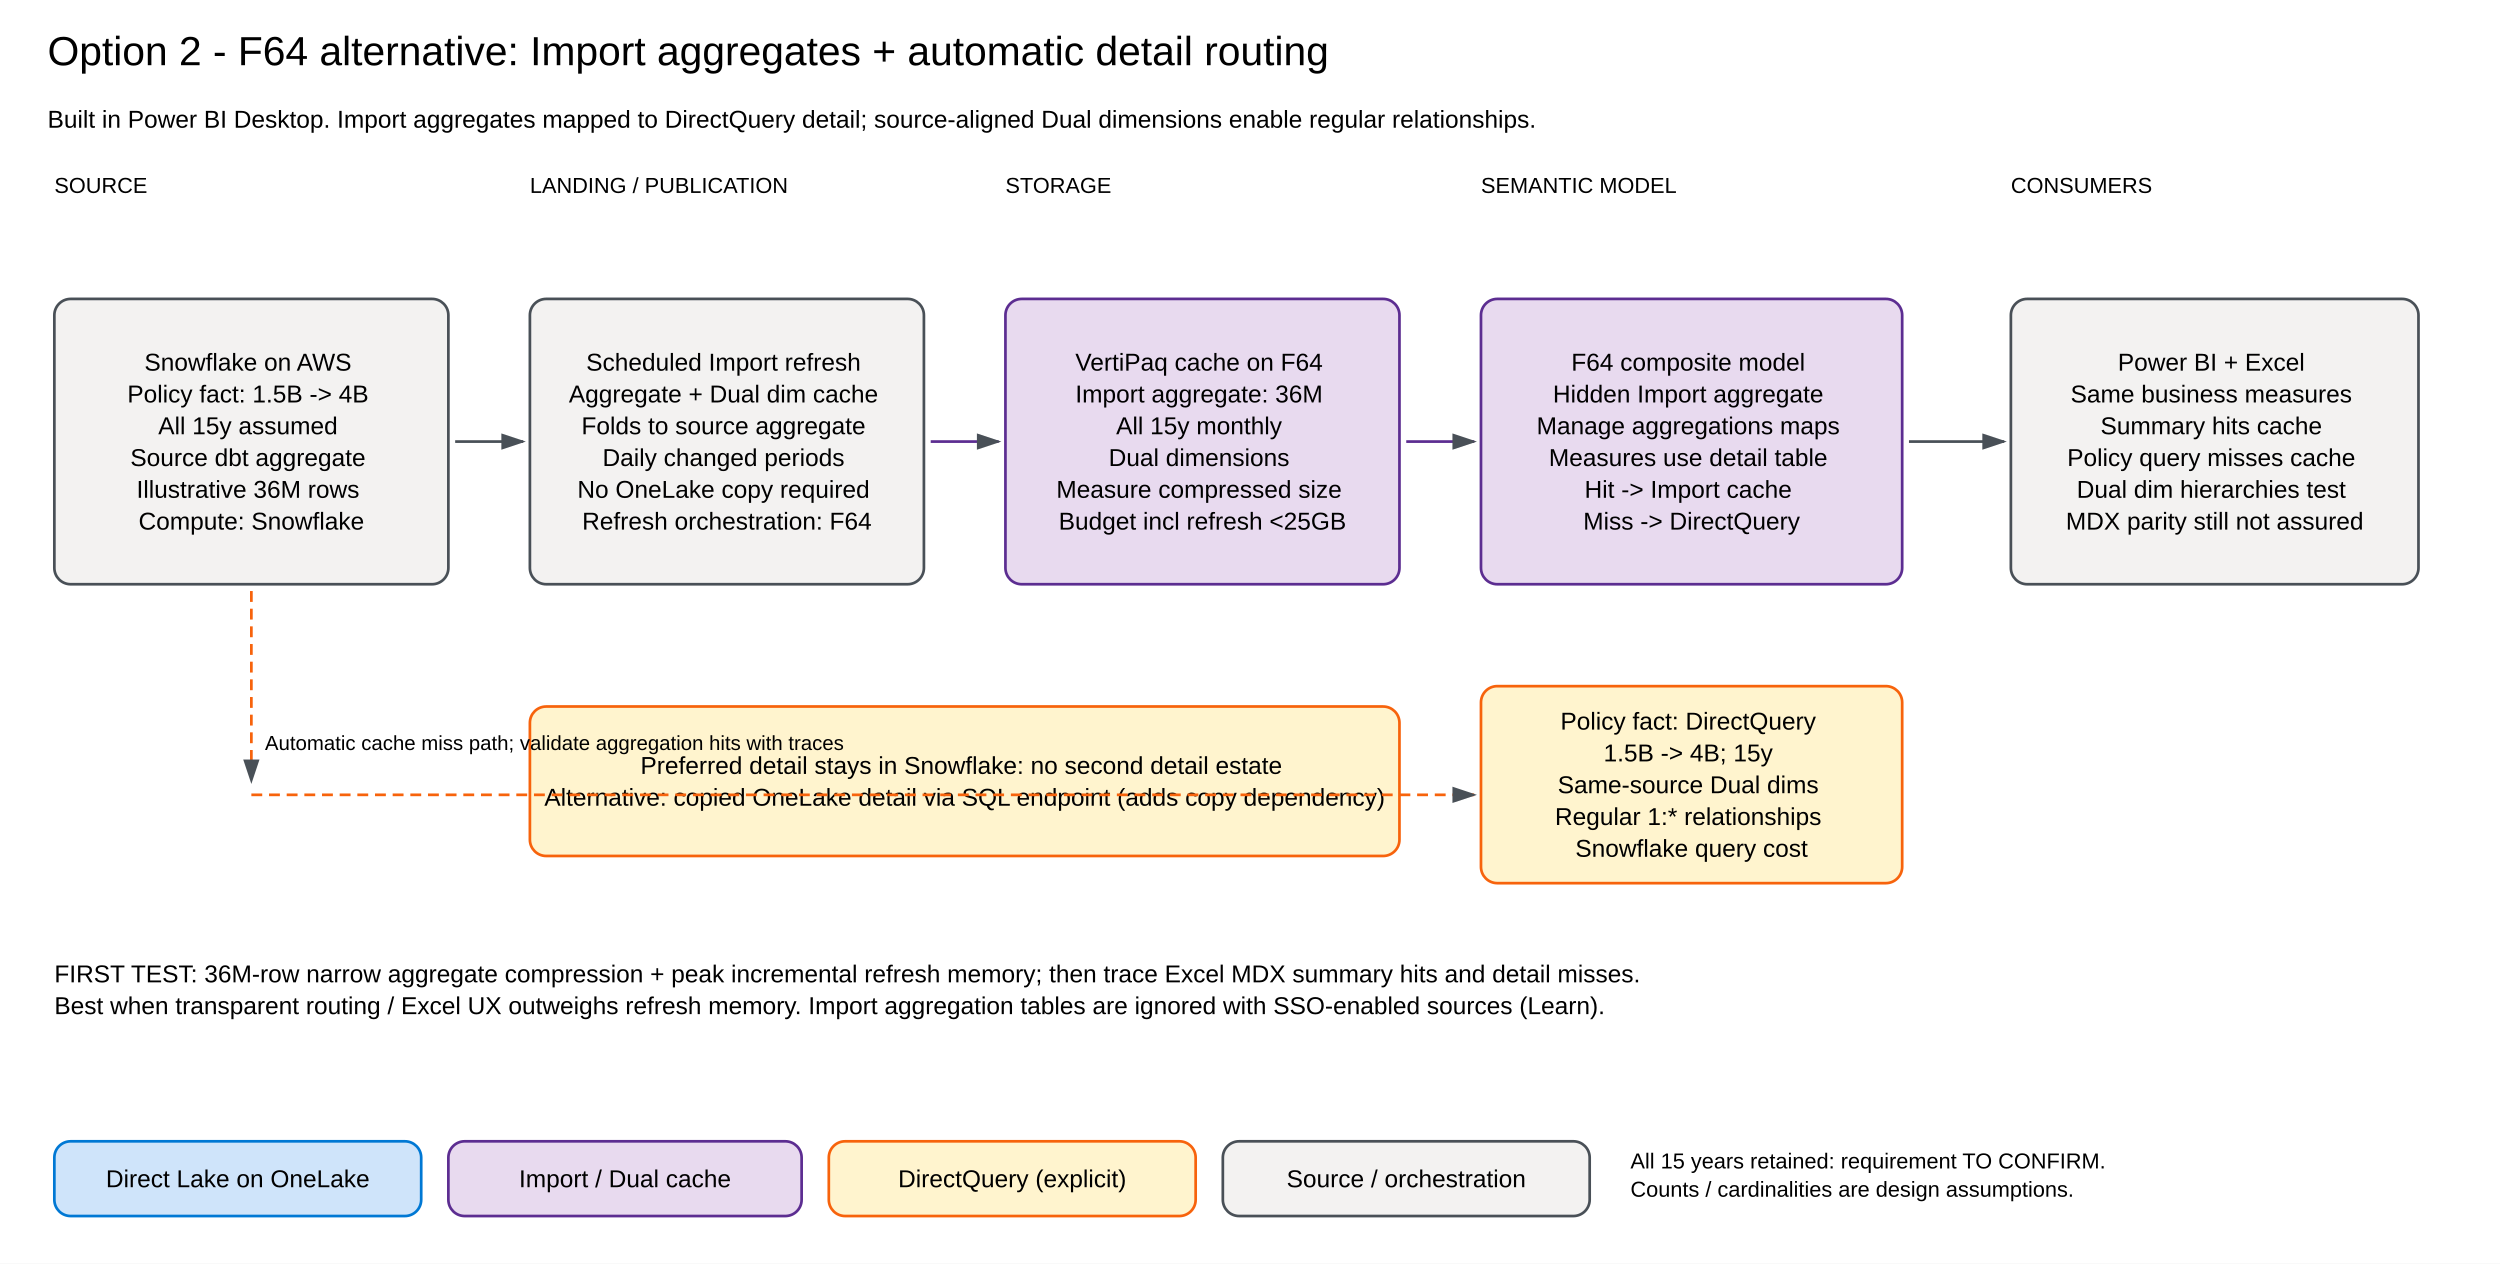
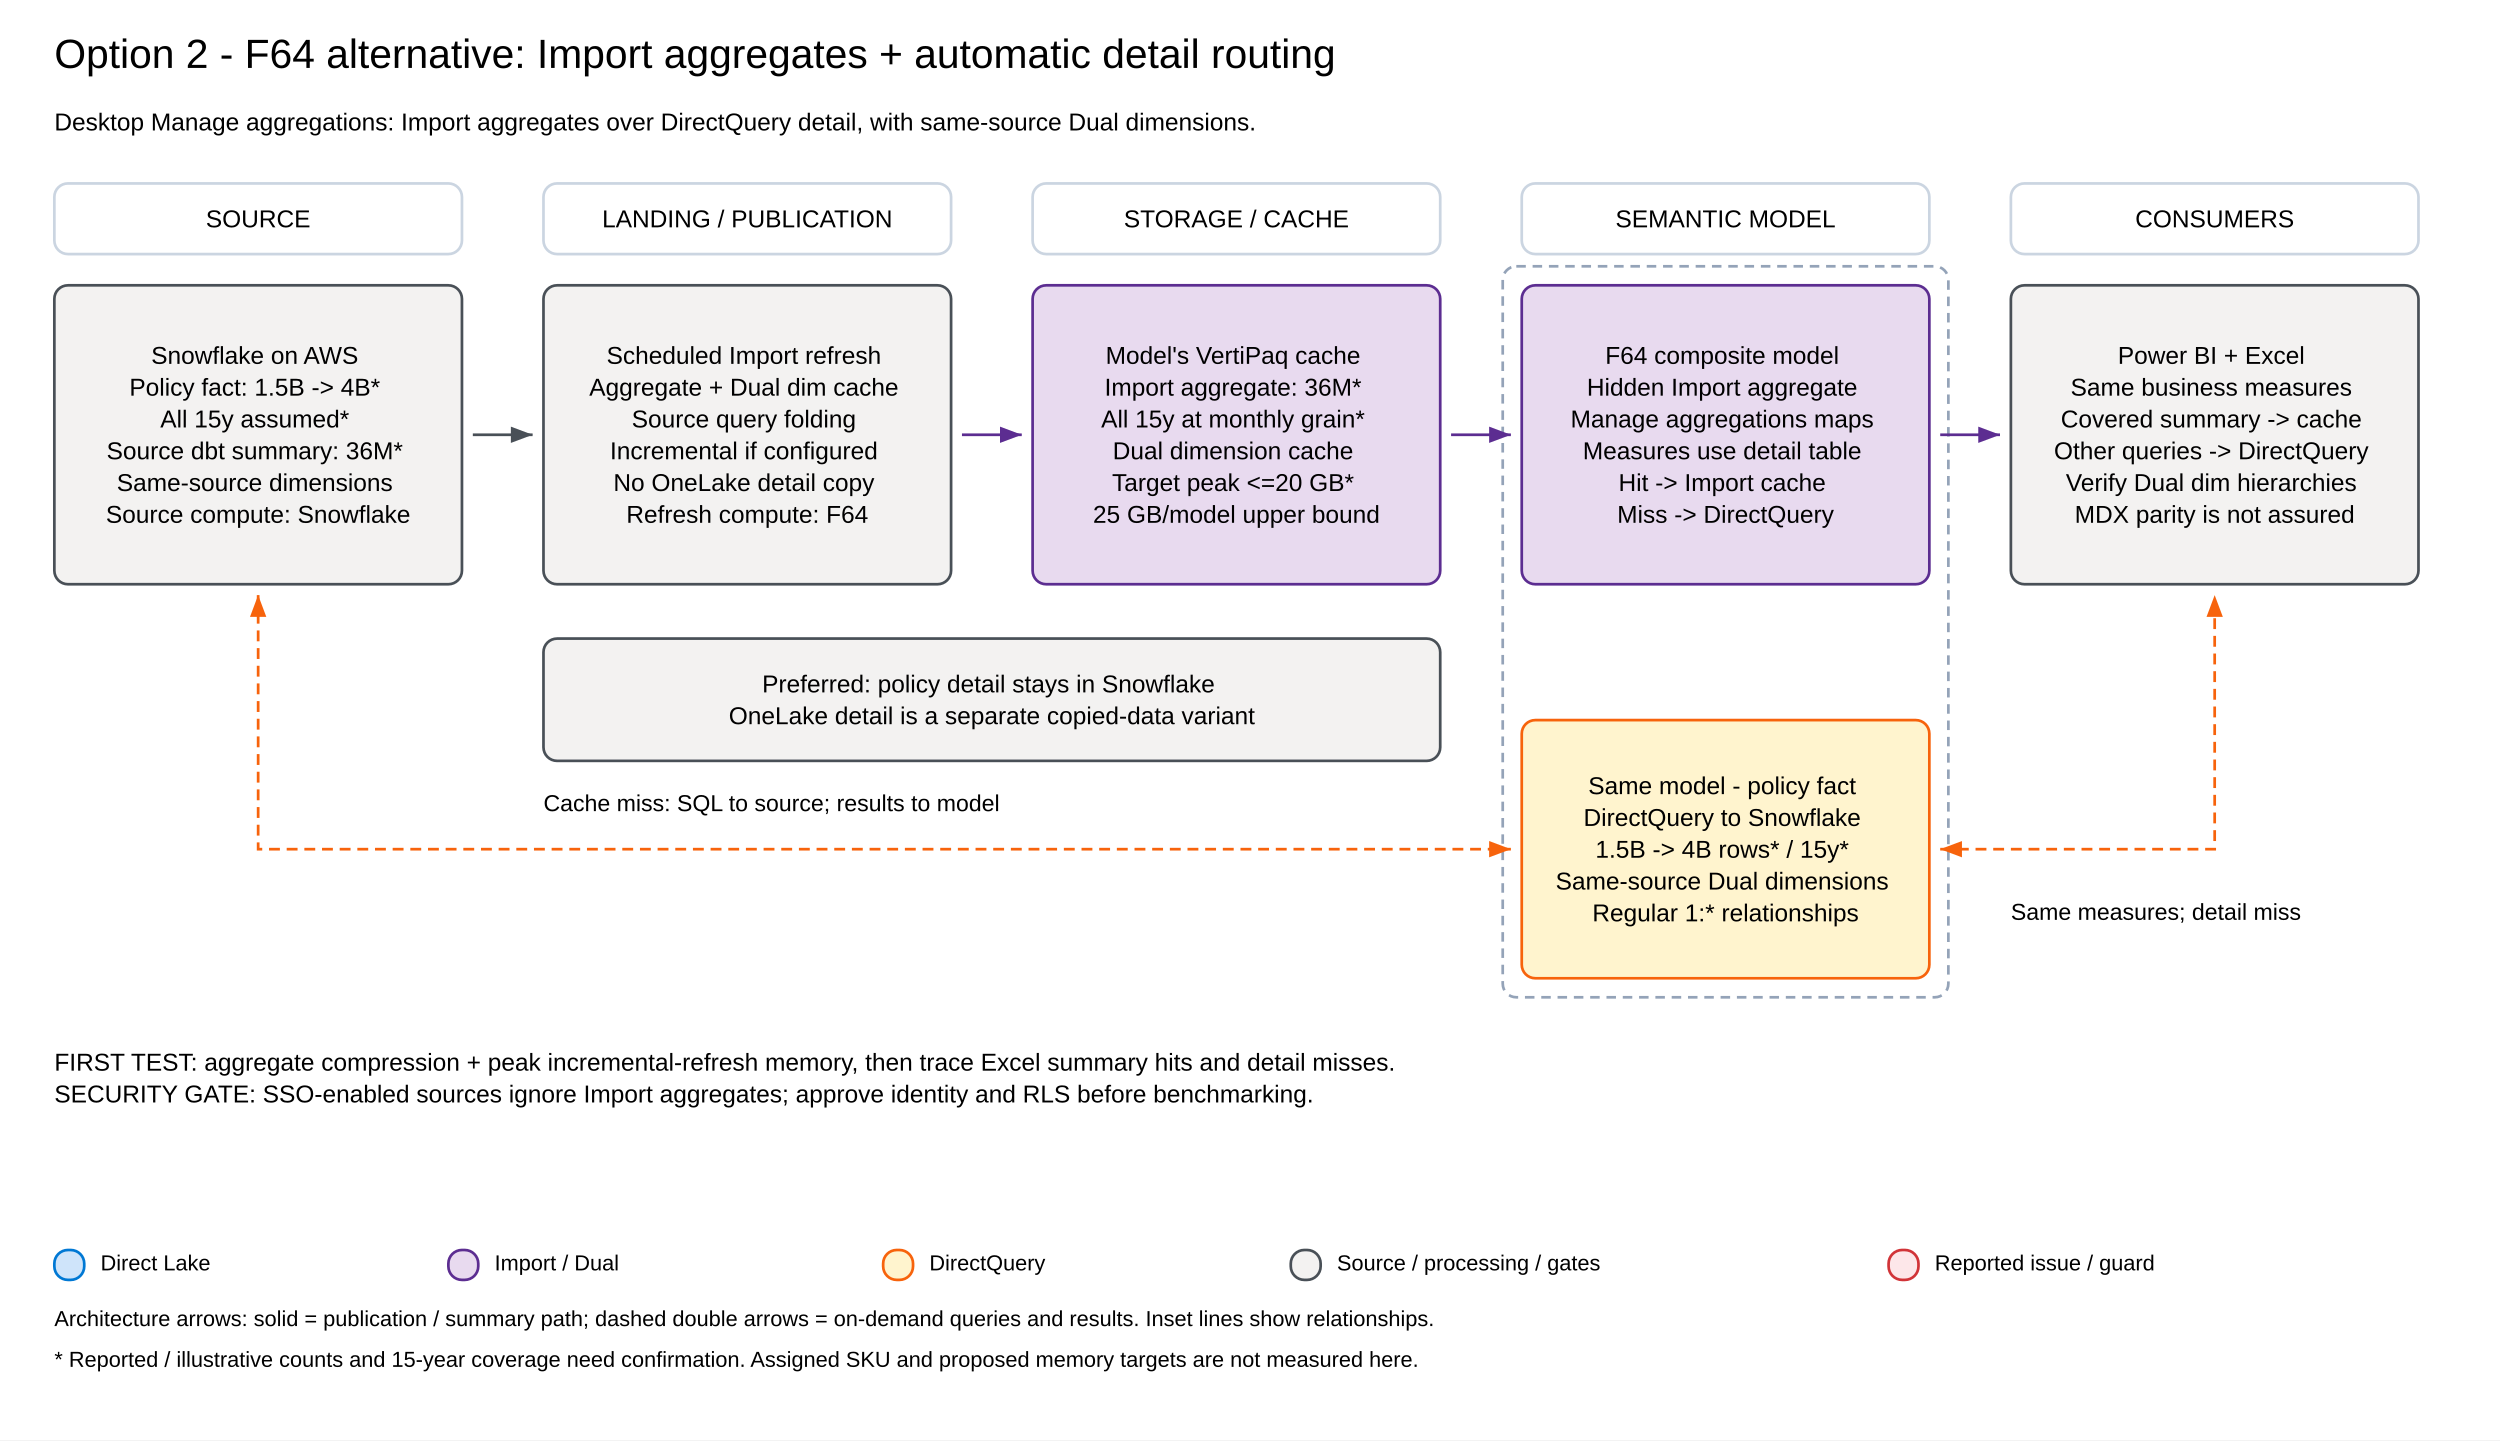
- <svg xmlns="http://www.w3.org/2000/svg" width="1840" height="930" viewBox="0 0 1840 930" role="img" aria-label="Option 2 - F64 alternative: Import aggregates + automatic detail routing">
+ <svg xmlns="http://www.w3.org/2000/svg" width="1840" height="1060" viewBox="0 0 1840 1060" role="img" aria-labelledby="02-f64-import-aggregations-title">
  <defs>
-     <marker id="arrow" markerWidth="10" markerHeight="10" refX="8" refY="3" orient="auto" markerUnits="strokeWidth">
-       <path d="M0,0 L0,6 L9,3 z" fill="#495057" />
+     <marker id="dl-arrow" markerWidth="9" markerHeight="7" refX="8" refY="3" orient="auto-start-reverse" markerUnits="strokeWidth">
+       <path d="M0,0 L0,6 L8,3 z" fill="#0078D4" />
+     </marker>
+     <marker id="imp-arrow" markerWidth="9" markerHeight="7" refX="8" refY="3" orient="auto-start-reverse" markerUnits="strokeWidth">
+       <path d="M0,0 L0,6 L8,3 z" fill="#5C2D91" />
+     </marker>
+     <marker id="dq-arrow" markerWidth="9" markerHeight="7" refX="8" refY="3" orient="auto-start-reverse" markerUnits="strokeWidth">
+       <path d="M0,0 L0,6 L8,3 z" fill="#F7630C" />
+     </marker>
+     <marker id="neutral-arrow" markerWidth="9" markerHeight="7" refX="8" refY="3" orient="auto-start-reverse" markerUnits="strokeWidth">
+       <path d="M0,0 L0,6 L8,3 z" fill="#495057" />
+     </marker>
+     <marker id="issue-arrow" markerWidth="9" markerHeight="7" refX="8" refY="3" orient="auto-start-reverse" markerUnits="strokeWidth">
+       <path d="M0,0 L0,6 L8,3 z" fill="#D13438" />
    </marker>
  </defs>
  <rect width="100%" height="100%" fill="white" />
-   <text x="35" y="48" font-family="Arial, sans-serif" font-size="30" fill="black" text-anchor="start">
-     <tspan x="35" dy="0">Option 2 - F64 alternative: Import aggregates + automatic detail routing</tspan>
+   <text id="02-f64-import-aggregations-title" data-role="title" x="40" y="50" font-family="Arial, sans-serif" font-size="30" fill="black" text-anchor="start">
+     <tspan x="40" dy="0">Option 2 - F64 alternative: Import aggregates + automatic detail routing</tspan>
  </text>
-   <text x="35" y="94" font-family="Arial, sans-serif" font-size="18" fill="black" text-anchor="start">
-     <tspan x="35" dy="0">Built in Power BI Desktop. Import aggregates mapped to DirectQuery detail; source-aligned Dual dimensions enable regular relationships.</tspan>
+   <text id="02-f64-import-aggregations-subtitle" data-role="note" x="40" y="96" font-family="Arial, sans-serif" font-size="18" fill="black" text-anchor="start">
+     <tspan x="40" dy="0">Desktop Manage aggregations: Import aggregates over DirectQuery detail, with same-source Dual dimensions.</tspan>
  </text>
-   <text x="40" y="142" font-family="Arial, sans-serif" font-size="16" fill="black" text-anchor="start">
-     <tspan x="40" dy="0">SOURCE</tspan>
+   <rect id="02-f64-import-aggregations-lane-0" data-role="lane-header" x="40" y="135" width="300" height="52" rx="10" fill="transparent" stroke="#CBD5E1" stroke-width="2" />
+   <text id="02-f64-import-aggregations-lane-0-label" data-role="bound-label" data-container="02-f64-import-aggregations-lane-0" x="190" y="167.3" font-family="Arial, sans-serif" font-size="18" fill="black" text-anchor="middle">
+     <tspan x="190" dy="0">SOURCE</tspan>
  </text>
-   <text x="390" y="142" font-family="Arial, sans-serif" font-size="16" fill="black" text-anchor="start">
-     <tspan x="390" dy="0">LANDING / PUBLICATION</tspan>
+   <rect id="02-f64-import-aggregations-lane-1" data-role="lane-header" x="400" y="135" width="300" height="52" rx="10" fill="transparent" stroke="#CBD5E1" stroke-width="2" />
+   <text id="02-f64-import-aggregations-lane-1-label" data-role="bound-label" data-container="02-f64-import-aggregations-lane-1" x="550" y="167.3" font-family="Arial, sans-serif" font-size="18" fill="black" text-anchor="middle">
+     <tspan x="550" dy="0">LANDING / PUBLICATION</tspan>
  </text>
-   <text x="740" y="142" font-family="Arial, sans-serif" font-size="16" fill="black" text-anchor="start">
-     <tspan x="740" dy="0">STORAGE</tspan>
+   <rect id="02-f64-import-aggregations-lane-2" data-role="lane-header" x="760" y="135" width="300" height="52" rx="10" fill="transparent" stroke="#CBD5E1" stroke-width="2" />
+   <text id="02-f64-import-aggregations-lane-2-label" data-role="bound-label" data-container="02-f64-import-aggregations-lane-2" x="910" y="167.3" font-family="Arial, sans-serif" font-size="18" fill="black" text-anchor="middle">
+     <tspan x="910" dy="0">STORAGE / CACHE</tspan>
  </text>
-   <text x="1090" y="142" font-family="Arial, sans-serif" font-size="16" fill="black" text-anchor="start">
-     <tspan x="1090" dy="0">SEMANTIC MODEL</tspan>
+   <rect id="02-f64-import-aggregations-lane-3" data-role="lane-header" x="1120" y="135" width="300" height="52" rx="10" fill="transparent" stroke="#CBD5E1" stroke-width="2" />
+   <text id="02-f64-import-aggregations-lane-3-label" data-role="bound-label" data-container="02-f64-import-aggregations-lane-3" x="1270" y="167.3" font-family="Arial, sans-serif" font-size="18" fill="black" text-anchor="middle">
+     <tspan x="1270" dy="0">SEMANTIC MODEL</tspan>
  </text>
-   <text x="1480" y="142" font-family="Arial, sans-serif" font-size="16" fill="black" text-anchor="start">
-     <tspan x="1480" dy="0">CONSUMERS</tspan>
+   <rect id="02-f64-import-aggregations-lane-4" data-role="lane-header" x="1480" y="135" width="300" height="52" rx="10" fill="transparent" stroke="#CBD5E1" stroke-width="2" />
+   <text id="02-f64-import-aggregations-lane-4-label" data-role="bound-label" data-container="02-f64-import-aggregations-lane-4" x="1630" y="167.3" font-family="Arial, sans-serif" font-size="18" fill="black" text-anchor="middle">
+     <tspan x="1630" dy="0">CONSUMERS</tspan>
  </text>
-   <rect x="40" y="220" width="290" height="210" rx="12" fill="#F3F2F1" stroke="#495057" stroke-width="2" />
-   <text x="185" y="272.8" font-family="Arial, sans-serif" font-size="18" fill="black" text-anchor="middle">
-     <tspan x="185" dy="0">Snowflake on AWS</tspan>
-     <tspan x="185" dy="23.4">Policy fact: 1.5B -&gt; 4B</tspan>
-     <tspan x="185" dy="23.4">All 15y assumed</tspan>
-     <tspan x="185" dy="23.4">Source dbt aggregate</tspan>
-     <tspan x="185" dy="23.4">Illustrative 36M rows</tspan>
-     <tspan x="185" dy="23.4">Compute: Snowflake</tspan>
+   <rect id="02-f64-import-aggregations-model-boundary" data-role="container" x="1106" y="196" width="328" height="538" rx="10" fill="transparent" stroke="#94A3B8" stroke-width="2" stroke-dasharray="7 5" />
+   <rect id="02-f64-import-aggregations-source" data-role="primary" x="40" y="210" width="300" height="220" rx="10" fill="#F3F2F1" stroke="#495057" stroke-width="2" />
+   <text id="02-f64-import-aggregations-source-label" data-role="bound-label" data-container="02-f64-import-aggregations-source" x="190" y="267.8" font-family="Arial, sans-serif" font-size="18" fill="black" text-anchor="middle">
+     <tspan x="190" dy="0">Snowflake on AWS</tspan>
+     <tspan x="190" dy="23.4">Policy fact: 1.5B -&gt; 4B*</tspan>
+     <tspan x="190" dy="23.4">All 15y assumed*</tspan>
+     <tspan x="190" dy="23.4">Source dbt summary: 36M*</tspan>
+     <tspan x="190" dy="23.4">Same-source dimensions</tspan>
+     <tspan x="190" dy="23.4">Source compute: Snowflake</tspan>
  </text>
-   <rect x="390" y="220" width="290" height="210" rx="12" fill="#F3F2F1" stroke="#495057" stroke-width="2" />
-   <text x="535" y="272.8" font-family="Arial, sans-serif" font-size="18" fill="black" text-anchor="middle">
-     <tspan x="535" dy="0">Scheduled Import refresh</tspan>
-     <tspan x="535" dy="23.4">Aggregate + Dual dim cache</tspan>
-     <tspan x="535" dy="23.4">Folds to source aggregate</tspan>
-     <tspan x="535" dy="23.4">Daily changed periods</tspan>
-     <tspan x="535" dy="23.4">No OneLake copy required</tspan>
-     <tspan x="535" dy="23.4">Refresh orchestration: F64</tspan>
+   <rect id="02-f64-import-aggregations-publication" data-role="primary" x="400" y="210" width="300" height="220" rx="10" fill="#F3F2F1" stroke="#495057" stroke-width="2" />
+   <text id="02-f64-import-aggregations-publication-label" data-role="bound-label" data-container="02-f64-import-aggregations-publication" x="550" y="267.8" font-family="Arial, sans-serif" font-size="18" fill="black" text-anchor="middle">
+     <tspan x="550" dy="0">Scheduled Import refresh</tspan>
+     <tspan x="550" dy="23.4">Aggregate + Dual dim cache</tspan>
+     <tspan x="550" dy="23.4">Source query folding</tspan>
+     <tspan x="550" dy="23.4">Incremental if configured</tspan>
+     <tspan x="550" dy="23.4">No OneLake detail copy</tspan>
+     <tspan x="550" dy="23.4">Refresh compute: F64</tspan>
  </text>
-   <rect x="740" y="220" width="290" height="210" rx="12" fill="#E8DAEF" stroke="#5C2D91" stroke-width="2" />
-   <text x="885" y="272.8" font-family="Arial, sans-serif" font-size="18" fill="black" text-anchor="middle">
-     <tspan x="885" dy="0">VertiPaq cache on F64</tspan>
-     <tspan x="885" dy="23.4">Import aggregate: 36M</tspan>
-     <tspan x="885" dy="23.4">All 15y monthly</tspan>
-     <tspan x="885" dy="23.4">Dual dimensions</tspan>
-     <tspan x="885" dy="23.4">Measure compressed size</tspan>
-     <tspan x="885" dy="23.4">Budget incl refresh &lt;25GB</tspan>
+   <rect id="02-f64-import-aggregations-summary-storage" data-role="primary" x="760" y="210" width="300" height="220" rx="10" fill="#E8DAEF" stroke="#5C2D91" stroke-width="2" />
+   <text id="02-f64-import-aggregations-summary-storage-label" data-role="bound-label" data-container="02-f64-import-aggregations-summary-storage" x="910" y="267.8" font-family="Arial, sans-serif" font-size="18" fill="black" text-anchor="middle">
+     <tspan x="910" dy="0">Model's VertiPaq cache</tspan>
+     <tspan x="910" dy="23.4">Import aggregate: 36M*</tspan>
+     <tspan x="910" dy="23.4">All 15y at monthly grain*</tspan>
+     <tspan x="910" dy="23.4">Dual dimension cache</tspan>
+     <tspan x="910" dy="23.4">Target peak &lt;=20 GB*</tspan>
+     <tspan x="910" dy="23.4">25 GB/model upper bound</tspan>
  </text>
-   <rect x="1090" y="220" width="310" height="210" rx="12" fill="#E8DAEF" stroke="#5C2D91" stroke-width="2" />
-   <text x="1245" y="272.8" font-family="Arial, sans-serif" font-size="18" fill="black" text-anchor="middle">
-     <tspan x="1245" dy="0">F64 composite model</tspan>
-     <tspan x="1245" dy="23.4">Hidden Import aggregate</tspan>
-     <tspan x="1245" dy="23.4">Manage aggregations maps</tspan>
-     <tspan x="1245" dy="23.4">Measures use detail table</tspan>
-     <tspan x="1245" dy="23.4">Hit -&gt; Import cache</tspan>
-     <tspan x="1245" dy="23.4">Miss -&gt; DirectQuery</tspan>
+   <rect id="02-f64-import-aggregations-summary-model" data-role="primary" x="1120" y="210" width="300" height="220" rx="10" fill="#E8DAEF" stroke="#5C2D91" stroke-width="2" />
+   <text id="02-f64-import-aggregations-summary-model-label" data-role="bound-label" data-container="02-f64-import-aggregations-summary-model" x="1270" y="267.8" font-family="Arial, sans-serif" font-size="18" fill="black" text-anchor="middle">
+     <tspan x="1270" dy="0">F64 composite model</tspan>
+     <tspan x="1270" dy="23.4">Hidden Import aggregate</tspan>
+     <tspan x="1270" dy="23.4">Manage aggregations maps</tspan>
+     <tspan x="1270" dy="23.4">Measures use detail table</tspan>
+     <tspan x="1270" dy="23.4">Hit -&gt; Import cache</tspan>
+     <tspan x="1270" dy="23.4">Miss -&gt; DirectQuery</tspan>
  </text>
-   <rect x="1480" y="220" width="300" height="210" rx="12" fill="#F3F2F1" stroke="#495057" stroke-width="2" />
-   <text x="1630" y="272.8" font-family="Arial, sans-serif" font-size="18" fill="black" text-anchor="middle">
+   <rect id="02-f64-import-aggregations-consumers" data-role="primary" x="1480" y="210" width="300" height="220" rx="10" fill="#F3F2F1" stroke="#495057" stroke-width="2" />
+   <text id="02-f64-import-aggregations-consumers-label" data-role="bound-label" data-container="02-f64-import-aggregations-consumers" x="1630" y="267.8" font-family="Arial, sans-serif" font-size="18" fill="black" text-anchor="middle">
    <tspan x="1630" dy="0">Power BI + Excel</tspan>
    <tspan x="1630" dy="23.4">Same business measures</tspan>
-     <tspan x="1630" dy="23.4">Summary hits cache</tspan>
-     <tspan x="1630" dy="23.4">Policy query misses cache</tspan>
-     <tspan x="1630" dy="23.4">Dual dim hierarchies test</tspan>
-     <tspan x="1630" dy="23.4">MDX parity still not assured</tspan>
+     <tspan x="1630" dy="23.4">Covered summary -&gt; cache</tspan>
+     <tspan x="1630" dy="23.4">Other queries -&gt; DirectQuery</tspan>
+     <tspan x="1630" dy="23.4">Verify Dual dim hierarchies</tspan>
+     <tspan x="1630" dy="23.4">MDX parity is not assured</tspan>
  </text>
-   <path d="M335,325 L385,325" fill="none" stroke="#495057" stroke-width="2" marker-end="url(#arrow)" />
-   <path d="M685,325 L735,325" fill="none" stroke="#5C2D91" stroke-width="2" marker-end="url(#arrow)" />
-   <path d="M1035,325 L1085,325" fill="none" stroke="#5C2D91" stroke-width="2" marker-end="url(#arrow)" />
-   <path d="M1405,325 L1475,325" fill="none" stroke="#495057" stroke-width="2" marker-end="url(#arrow)" />
-   <rect x="390" y="520" width="640" height="110" rx="12" fill="#FFF4CE" stroke="#F7630C" stroke-width="2" />
-   <text x="710" y="569.6" font-family="Arial, sans-serif" font-size="18" fill="black" text-anchor="middle">
-     <tspan x="710" dy="0">Preferred detail stays in Snowflake: no second detail estate</tspan>
-     <tspan x="710" dy="23.4">Alternative: copied OneLake detail via SQL endpoint (adds copy dependency)</tspan>
+   <path id="02-f64-import-aggregations-source-to-import" data-role="connector" data-start="02-f64-import-aggregations-source" data-end="02-f64-import-aggregations-publication" d="M348,320 L392,320" fill="none" stroke="#495057" stroke-width="2" marker-end="url(#neutral-arrow)" />
+   <path id="02-f64-import-aggregations-refresh-to-cache" data-role="connector" data-start="02-f64-import-aggregations-publication" data-end="02-f64-import-aggregations-summary-storage" d="M708,320 L752,320" fill="none" stroke="#5C2D91" stroke-width="2" marker-end="url(#imp-arrow)" />
+   <path id="02-f64-import-aggregations-cache-to-model" data-role="connector" data-start="02-f64-import-aggregations-summary-storage" data-end="02-f64-import-aggregations-summary-model" d="M1068,320 L1112,320" fill="none" stroke="#5C2D91" stroke-width="2" marker-end="url(#imp-arrow)" />
+   <path id="02-f64-import-aggregations-summary-to-consumers" data-role="connector" data-start="02-f64-import-aggregations-summary-model" data-end="02-f64-import-aggregations-consumers" d="M1428,320 L1472,320" fill="none" stroke="#5C2D91" stroke-width="2" marker-end="url(#imp-arrow)" />
+   <rect id="02-f64-import-aggregations-no-detail-copy" data-role="callout" x="400" y="470" width="660" height="90" rx="10" fill="#F3F2F1" stroke="#495057" stroke-width="2" />
+   <text id="02-f64-import-aggregations-no-detail-copy-label" data-role="bound-label" data-container="02-f64-import-aggregations-no-detail-copy" x="730" y="509.6" font-family="Arial, sans-serif" font-size="18" fill="black" text-anchor="middle">
+     <tspan x="730" dy="0">Preferred: policy detail stays in Snowflake</tspan>
+     <tspan x="730" dy="23.4">OneLake detail is a separate copied-data variant</tspan>
  </text>
-   <rect x="1090" y="505" width="310" height="145" rx="12" fill="#FFF4CE" stroke="#F7630C" stroke-width="2" />
-   <text x="1245" y="537" font-family="Arial, sans-serif" font-size="18" fill="black" text-anchor="middle">
-     <tspan x="1245" dy="0">Policy fact: DirectQuery</tspan>
-     <tspan x="1245" dy="23.4">1.5B -&gt; 4B; 15y</tspan>
-     <tspan x="1245" dy="23.4">Same-source Dual dims</tspan>
-     <tspan x="1245" dy="23.4">Regular 1:* relationships</tspan>
-     <tspan x="1245" dy="23.4">Snowflake query cost</tspan>
+   <rect id="02-f64-import-aggregations-detail-model" data-role="node" x="1120" y="530" width="300" height="190" rx="10" fill="#FFF4CE" stroke="#F7630C" stroke-width="2" />
+   <text id="02-f64-import-aggregations-detail-model-label" data-role="bound-label" data-container="02-f64-import-aggregations-detail-model" x="1270" y="584.5" font-family="Arial, sans-serif" font-size="18" fill="black" text-anchor="middle">
+     <tspan x="1270" dy="0">Same model - policy fact</tspan>
+     <tspan x="1270" dy="23.4">DirectQuery to Snowflake</tspan>
+     <tspan x="1270" dy="23.4">1.5B -&gt; 4B rows* / 15y*</tspan>
+     <tspan x="1270" dy="23.4">Same-source Dual dimensions</tspan>
+     <tspan x="1270" dy="23.4">Regular 1:* relationships</tspan>
  </text>
-   <path d="M185,435 L185,575" fill="none" stroke="#F7630C" stroke-width="2" stroke-dasharray="8 5" marker-end="url(#arrow)" />
-   <path d="M185,585 L1085,585" fill="none" stroke="#F7630C" stroke-width="2" stroke-dasharray="8 5" marker-end="url(#arrow)" />
-   <text x="195" y="552" font-family="Arial, sans-serif" font-size="15" fill="black" text-anchor="start">
-     <tspan x="195" dy="0">Automatic cache miss path; validate aggregation hits with traces</tspan>
+   <path id="02-f64-import-aggregations-detail-source-path" data-role="connector" data-start="02-f64-import-aggregations-source" data-end="02-f64-import-aggregations-detail-model" d="M190,438 L190,625 L1112,625" fill="none" stroke="#F7630C" stroke-width="2" stroke-dasharray="8 5" marker-start="url(#dq-arrow)" marker-end="url(#dq-arrow)" />
+   <text id="02-f64-import-aggregations-detail-source-label" data-role="note" x="400" y="597" font-family="Arial, sans-serif" font-size="17" fill="black" text-anchor="start">
+     <tspan x="400" dy="0">Cache miss: SQL to source; results to model</tspan>
  </text>
-   <text x="40" y="723" font-family="Arial, sans-serif" font-size="18" fill="black" text-anchor="start">
-     <tspan x="40" dy="0">FIRST TEST: 36M-row narrow aggregate compression + peak incremental refresh memory; then trace Excel MDX summary hits and detail misses.</tspan>
-     <tspan x="40" dy="23.4">Best when transparent routing / Excel UX outweighs refresh memory. Import aggregation tables are ignored with SSO-enabled sources (Learn).</tspan>
+   <path id="02-f64-import-aggregations-detail-consumer-path" data-role="connector" data-start="02-f64-import-aggregations-detail-model" data-end="02-f64-import-aggregations-consumers" d="M1428,625 L1630,625 L1630,438" fill="none" stroke="#F7630C" stroke-width="2" stroke-dasharray="8 5" marker-start="url(#dq-arrow)" marker-end="url(#dq-arrow)" />
+   <text id="02-f64-import-aggregations-detail-consumer-label" data-role="note" x="1480" y="677" font-family="Arial, sans-serif" font-size="17" fill="black" text-anchor="start">
+     <tspan x="1480" dy="0">Same measures; detail miss</tspan>
  </text>
-   <rect x="40" y="840" width="270" height="55" rx="12" fill="#CFE4FA" stroke="#0078D4" stroke-width="2" />
-   <text x="175" y="873.8" font-family="Arial, sans-serif" font-size="18" fill="black" text-anchor="middle">
-     <tspan x="175" dy="0">Direct Lake on OneLake</tspan>
+   <text id="02-f64-import-aggregations-first-test" data-role="note" x="40" y="788" font-family="Arial, sans-serif" font-size="18" fill="black" text-anchor="start">
+     <tspan x="40" dy="0">FIRST TEST: aggregate compression + peak incremental-refresh memory, then trace Excel summary hits and detail misses.</tspan>
+     <tspan x="40" dy="23.4">SECURITY GATE: SSO-enabled sources ignore Import aggregates; approve identity and RLS before benchmarking.</tspan>
  </text>
-   <rect x="330" y="840" width="260" height="55" rx="12" fill="#E8DAEF" stroke="#5C2D91" stroke-width="2" />
-   <text x="460" y="873.8" font-family="Arial, sans-serif" font-size="18" fill="black" text-anchor="middle">
-     <tspan x="460" dy="0">Import / Dual cache</tspan>
+   <rect id="02-f64-import-aggregations-legend-chip-0" data-role="legend-chip" x="40" y="920" width="22" height="22" rx="10" fill="#CFE4FA" stroke="#0078D4" stroke-width="2" />
+   <text id="02-f64-import-aggregations-legend-text-0" data-role="note" x="74" y="935" font-family="Arial, sans-serif" font-size="16" fill="black" text-anchor="start">
+     <tspan x="74" dy="0">Direct Lake</tspan>
  </text>
-   <rect x="610" y="840" width="270" height="55" rx="12" fill="#FFF4CE" stroke="#F7630C" stroke-width="2" />
-   <text x="745" y="873.8" font-family="Arial, sans-serif" font-size="18" fill="black" text-anchor="middle">
-     <tspan x="745" dy="0">DirectQuery (explicit)</tspan>
+   <rect id="02-f64-import-aggregations-legend-chip-1" data-role="legend-chip" x="330" y="920" width="22" height="22" rx="10" fill="#E8DAEF" stroke="#5C2D91" stroke-width="2" />
+   <text id="02-f64-import-aggregations-legend-text-1" data-role="note" x="364" y="935" font-family="Arial, sans-serif" font-size="16" fill="black" text-anchor="start">
+     <tspan x="364" dy="0">Import / Dual</tspan>
  </text>
-   <rect x="900" y="840" width="270" height="55" rx="12" fill="#F3F2F1" stroke="#495057" stroke-width="2" />
-   <text x="1035" y="873.8" font-family="Arial, sans-serif" font-size="18" fill="black" text-anchor="middle">
-     <tspan x="1035" dy="0">Source / orchestration</tspan>
+   <rect id="02-f64-import-aggregations-legend-chip-2" data-role="legend-chip" x="650" y="920" width="22" height="22" rx="10" fill="#FFF4CE" stroke="#F7630C" stroke-width="2" />
+   <text id="02-f64-import-aggregations-legend-text-2" data-role="note" x="684" y="935" font-family="Arial, sans-serif" font-size="16" fill="black" text-anchor="start">
+     <tspan x="684" dy="0">DirectQuery</tspan>
  </text>
-   <text x="1200" y="860" font-family="Arial, sans-serif" font-size="16" fill="black" text-anchor="start">
-     <tspan x="1200" dy="0">All 15 years retained: requirement TO CONFIRM.</tspan>
-     <tspan x="1200" dy="20.8">Counts / cardinalities are design assumptions.</tspan>
+   <rect id="02-f64-import-aggregations-legend-chip-3" data-role="legend-chip" x="950" y="920" width="22" height="22" rx="10" fill="#F3F2F1" stroke="#495057" stroke-width="2" />
+   <text id="02-f64-import-aggregations-legend-text-3" data-role="note" x="984" y="935" font-family="Arial, sans-serif" font-size="16" fill="black" text-anchor="start">
+     <tspan x="984" dy="0">Source / processing / gates</tspan>
+   </text>
+   <rect id="02-f64-import-aggregations-legend-chip-4" data-role="legend-chip" x="1390" y="920" width="22" height="22" rx="10" fill="#FDE7E9" stroke="#D13438" stroke-width="2" />
+   <text id="02-f64-import-aggregations-legend-text-4" data-role="note" x="1424" y="935" font-family="Arial, sans-serif" font-size="16" fill="black" text-anchor="start">
+     <tspan x="1424" dy="0">Reported issue / guard</tspan>
+   </text>
+   <text id="02-f64-import-aggregations-legend-flow" data-role="note" x="40" y="976" font-family="Arial, sans-serif" font-size="16" fill="black" text-anchor="start">
+     <tspan x="40" dy="0">Architecture arrows: solid = publication / summary path; dashed double arrows = on-demand queries and results. Inset lines show relationships.</tspan>
+   </text>
+   <text id="02-f64-import-aggregations-legend-assumptions" data-role="note" x="40" y="1006" font-family="Arial, sans-serif" font-size="16" fill="black" text-anchor="start">
+     <tspan x="40" dy="0">* Reported / illustrative counts and 15-year coverage need confirmation. Assigned SKU and proposed memory targets are not measured here.</tspan>
  </text>
</svg>
